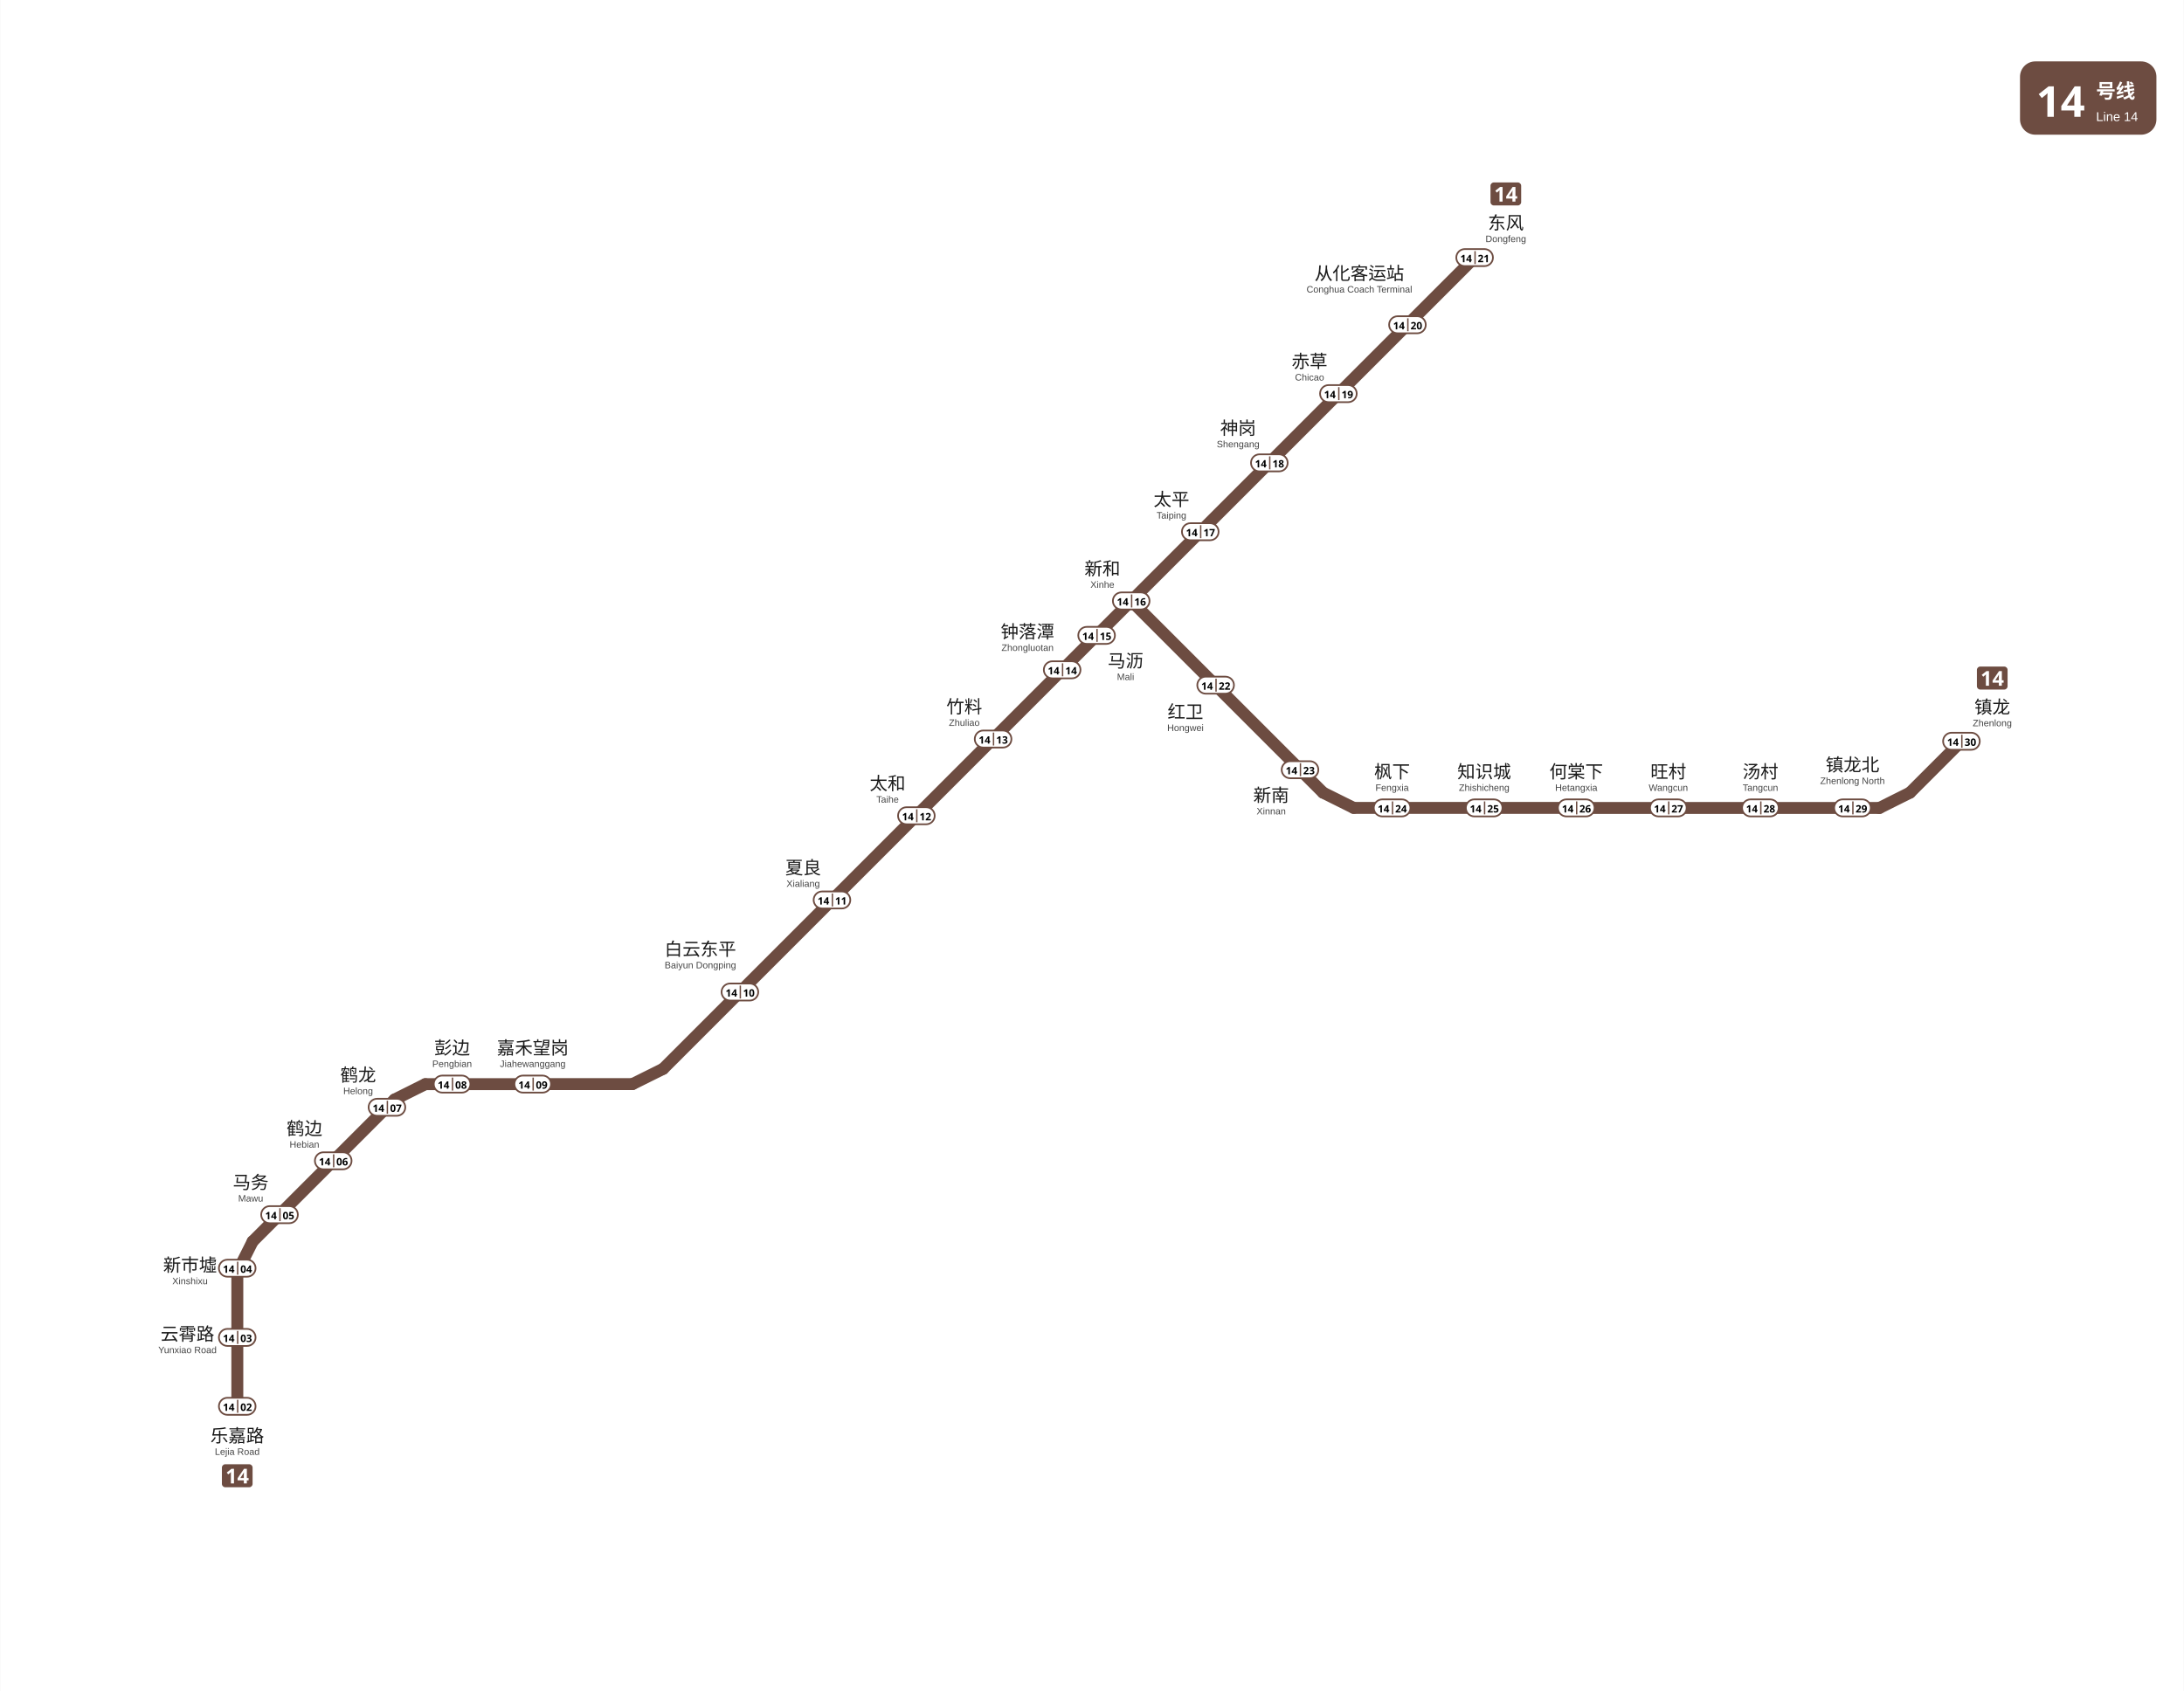
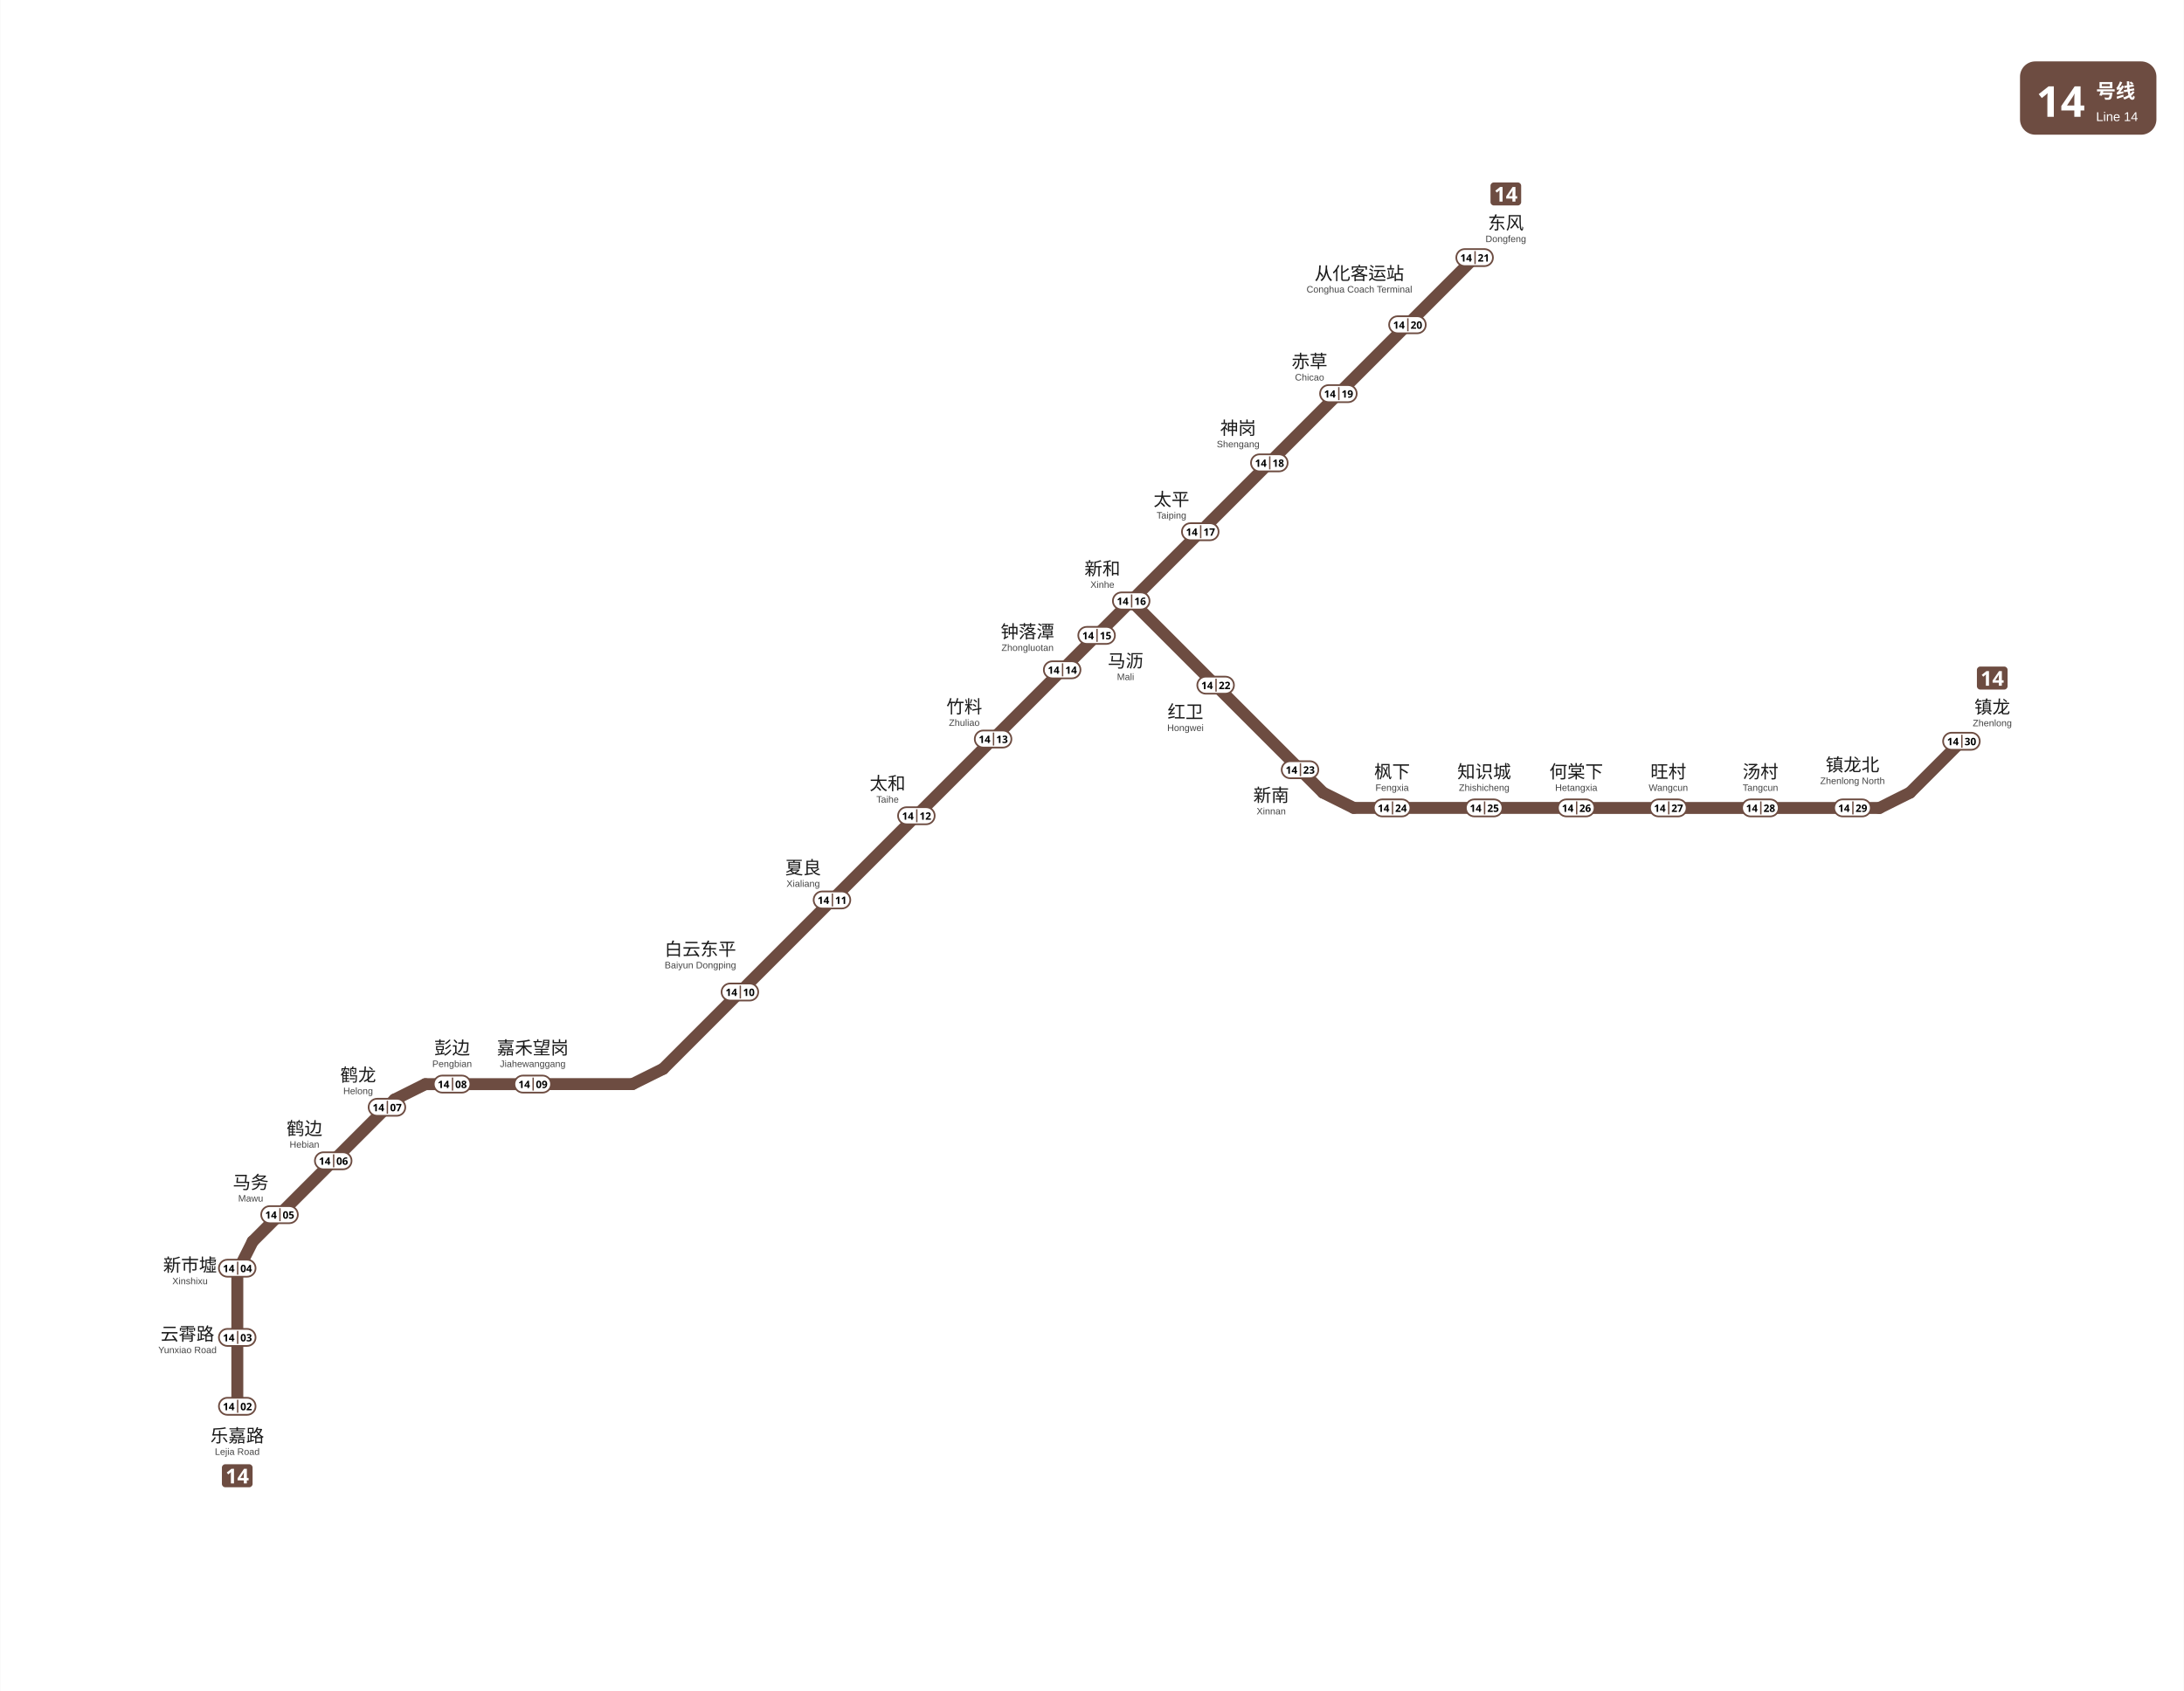
<svg xmlns="http://www.w3.org/2000/svg" viewBox="1186.2 -57.7 1280.6 991.9" data-pins="东风,乐嘉路,云霄路,从化客运站,何棠下,嘉禾望岗,夏良,太和,太平,彭边,新南,新和,新市墟,旺村,枫下,汤村,白云东平,知识城,神岗,竹料,红卫,赤草,钟落潭,镇龙,镇龙北,马务,马沥,鹤边,鹤龙" width="1281" height="992">
  <rect x="1186.2" y="-57.688" width="1280.562" height="991.888" fill="#ffffff" />
  <g id="走廊">
    <line x1="1325.25" y1="767.25" x2="1325.25" y2="690.75" style="fill:none;stroke:#6D4C41;stroke-width:7;stroke-linecap:round" />
    <line x1="1325.20" y1="688.50" x2="1334.25" y2="670.50" style="fill:none;stroke:#6D4C41;stroke-width:7;stroke-linecap:round" />
    <line x1="1334.25" y1="670.50" x2="1417.50" y2="587.25" style="fill:none;stroke:#6D4C41;stroke-width:7;stroke-linecap:round" />
    <line x1="1417.50" y1="587.25" x2="1435.50" y2="578.25" style="fill:none;stroke:#6D4C41;stroke-width:7;stroke-linecap:round" />
    <line x1="1435.50" y1="578.25" x2="1557.00" y2="578.20" style="fill:none;stroke:#6D4C41;stroke-width:7;stroke-linecap:round" />
    <line x1="1557.00" y1="578.20" x2="1575.00" y2="569.25" style="fill:none;stroke:#6D4C41;stroke-width:7;stroke-linecap:round" />
    <line x1="1575.00" y1="569.25" x2="1849.50" y2="294.75" style="fill:none;stroke:#6D4C41;stroke-width:7;stroke-linecap:round" />
    <line x1="1849.50" y1="294.75" x2="2050.88" y2="93.38" style="fill:none;stroke:#6D4C41;stroke-width:7;stroke-linecap:round" />
    <line x1="1849.50" y1="294.75" x2="1962.00" y2="407.25" style="fill:none;stroke:#6D4C41;stroke-width:7;stroke-linecap:round" />
    <line x1="1962.00" y1="407.25" x2="1980.00" y2="416.20" style="fill:none;stroke:#6D4C41;stroke-width:7;stroke-linecap:round" />
    <line x1="1980.00" y1="416.20" x2="2288.25" y2="416.25" style="fill:none;stroke:#6D4C41;stroke-width:7;stroke-linecap:round" />
    <line x1="2288.25" y1="416.25" x2="2306.25" y2="407.25" style="fill:none;stroke:#6D4C41;stroke-width:7;stroke-linecap:round" />
    <line x1="2306.25" y1="407.25" x2="2336.40" y2="377.10" style="fill:none;stroke:#6D4C41;stroke-width:7;stroke-linecap:round" />
  </g>
  <g id="线路徽标">
    <g data-badge="header" transform="translate(2370.76 -21.6883)" data-ink="#FFFFFF" data-box="2370.8,-21.7,2450.8,21.3" data-chip="2370.8,-21.7,2450.8,21.3">
      <rect x="0" y="0" width="80.0" height="43.0" rx="9.0" fill="#6D4C41" />
      <text x="9.5" y="32.5" font-family="'Microsoft YaHei', sans-serif" font-size="25" font-weight="bold" fill="#FFFFFF">14</text>
      <text x="44.6" y="21.5" font-family="'Microsoft YaHei', sans-serif" font-size="11.5" font-weight="600" fill="#FFFFFF">号线</text>
      <text x="44.6" y="35.0" font-family="Arial, sans-serif" font-size="7.5" fill="#FFFFFF">Line 14</text>
    </g>
    <g data-badge="chip" transform="translate(1316.21 801.2)" data-box="1316.2,801.2,1334.2,814.7">
      <path d="M16.04 13.49h-14.09c-1.07 0 -1.95 -0.88 -1.95 -1.95v-9.59c0 -1.07 0.88 -1.95 1.95 -1.95h14.09c1.07 0 1.95 0.88 1.95 1.95v9.59C17.99 12.61 17.11 13.49 16.04 13.49z" fill="#6D4C41" />
      <path d="M7.08 11.24h-1.81v-4.96c0 -0.2 0 -0.47 0.01 -0.81c0.01 -0.34 0.02 -0.64 0.04 -0.89c-0.04 0.05 -0.13 0.13 -0.26 0.26c-0.13 0.12 -0.25 0.23 -0.37 0.33l-0.98 0.79l-0.88 -1.09l2.76 -2.2h1.49V11.24z" fill="#FFFFFF" />
      <path d="M15.65 9.46h-1.03V11.24h-1.76v-1.78h-3.66v-1.26l3.76 -5.53h1.67v5.39h1.03V9.46zM12.85 8.06v-1.45c0 -0.18 0 -0.41 0.01 -0.67c0.01 -0.26 0.02 -0.51 0.03 -0.74c0.01 -0.23 0.02 -0.38 0.03 -0.45h-0.05c-0.07 0.16 -0.15 0.32 -0.23 0.47c-0.08 0.15 -0.18 0.31 -0.28 0.47l-1.57 2.38H12.85z" fill="#FFFFFF" />
    </g>
    <g data-badge="chip" transform="translate(2060.21 49.3193)" data-box="2060.2,49.3,2078.2,62.8">
      <path d="M16.04 13.49h-14.09c-1.07 0 -1.95 -0.88 -1.95 -1.95v-9.59c0 -1.07 0.88 -1.95 1.95 -1.95h14.09c1.07 0 1.95 0.88 1.95 1.95v9.59C17.99 12.61 17.11 13.49 16.04 13.49z" fill="#6D4C41" />
      <path d="M7.08 11.24h-1.81v-4.96c0 -0.2 0 -0.47 0.01 -0.81c0.01 -0.34 0.02 -0.64 0.04 -0.89c-0.04 0.05 -0.13 0.13 -0.26 0.26c-0.13 0.12 -0.25 0.23 -0.37 0.33l-0.98 0.79l-0.88 -1.09l2.76 -2.2h1.49V11.24z" fill="#FFFFFF" />
      <path d="M15.65 9.46h-1.03V11.24h-1.76v-1.78h-3.66v-1.26l3.76 -5.53h1.67v5.39h1.03V9.46zM12.85 8.06v-1.45c0 -0.18 0 -0.41 0.01 -0.67c0.01 -0.26 0.02 -0.51 0.03 -0.74c0.01 -0.23 0.02 -0.38 0.03 -0.45h-0.05c-0.07 0.16 -0.15 0.32 -0.23 0.47c-0.08 0.15 -0.18 0.31 -0.28 0.47l-1.57 2.38H12.85z" fill="#FFFFFF" />
    </g>
    <g data-badge="chip" transform="translate(2345.48 333.289)" data-box="2345.5,333.3,2363.5,346.8">
      <path d="M16.04 13.49h-14.09c-1.07 0 -1.95 -0.88 -1.95 -1.95v-9.59c0 -1.07 0.88 -1.95 1.95 -1.95h14.09c1.07 0 1.95 0.88 1.95 1.95v9.59C17.99 12.61 17.11 13.49 16.04 13.49z" fill="#6D4C41" />
      <path d="M7.08 11.24h-1.81v-4.96c0 -0.2 0 -0.47 0.01 -0.81c0.01 -0.34 0.02 -0.64 0.04 -0.89c-0.04 0.05 -0.13 0.13 -0.26 0.26c-0.13 0.12 -0.25 0.23 -0.37 0.33l-0.98 0.79l-0.88 -1.09l2.76 -2.2h1.49V11.24z" fill="#FFFFFF" />
      <path d="M15.65 9.46h-1.03V11.24h-1.76v-1.78h-3.66v-1.26l3.76 -5.53h1.67v5.39h1.03V9.46zM12.85 8.06v-1.45c0 -0.18 0 -0.41 0.01 -0.67c0.01 -0.26 0.02 -0.51 0.03 -0.74c0.01 -0.23 0.02 -0.38 0.03 -0.45h-0.05c-0.07 0.16 -0.15 0.32 -0.23 0.47c-0.08 0.15 -0.18 0.31 -0.28 0.47l-1.57 2.38H12.85z" fill="#FFFFFF" />
    </g>
  </g>
  <g id="站名标注" font-family="'Microsoft YaHei', 'PingFang SC', sans-serif">
    <text x="1325.20" y="788.20" text-anchor="middle" font-size="10.5" font-weight="500" fill="#1a1a1a">乐嘉路</text>
    <text x="1325.20" y="795.70" text-anchor="middle" font-size="5.5" font-family="Arial, sans-serif" fill="#444444">Lejia Road</text>
    <text x="1296.00" y="728.54" text-anchor="middle" font-size="10.5" font-weight="500" fill="#1a1a1a">云霄路</text>
    <text x="1296.00" y="736.04" text-anchor="middle" font-size="5.5" font-family="Arial, sans-serif" fill="#444444">Yunxiao Road</text>
    <text x="1297.50" y="688.10" text-anchor="middle" font-size="10.5" font-weight="500" fill="#1a1a1a">新市墟</text>
    <text x="1297.50" y="695.60" text-anchor="middle" font-size="5.5" font-family="Arial, sans-serif" fill="#444444">Xinshixu</text>
    <text x="1333.10" y="639.60" text-anchor="middle" font-size="10.5" font-weight="500" fill="#1a1a1a">马务</text>
    <text x="1333.10" y="647.10" text-anchor="middle" font-size="5.5" font-family="Arial, sans-serif" fill="#444444">Mawu</text>
    <text x="1364.60" y="608.00" text-anchor="middle" font-size="10.5" font-weight="500" fill="#1a1a1a">鹤边</text>
    <text x="1364.60" y="615.50" text-anchor="middle" font-size="5.5" font-family="Arial, sans-serif" fill="#444444">Hebian</text>
    <text x="1451.20" y="560.70" text-anchor="middle" font-size="10.5" font-weight="500" fill="#1a1a1a">彭边</text>
    <text x="1451.20" y="568.20" text-anchor="middle" font-size="5.5" font-family="Arial, sans-serif" fill="#444444">Pengbian</text>
    <text x="1498.50" y="560.70" text-anchor="middle" font-size="10.5" font-weight="500" fill="#1a1a1a">嘉禾望岗</text>
    <text x="1498.50" y="568.20" text-anchor="middle" font-size="5.5" font-family="Arial, sans-serif" fill="#444444">Jiahewanggang</text>
    <text x="1596.80" y="502.80" text-anchor="middle" font-size="10.5" font-weight="500" fill="#1a1a1a">白云东平</text>
    <text x="1596.80" y="510.30" text-anchor="middle" font-size="5.5" font-family="Arial, sans-serif" fill="#444444">Baiyun Dongping</text>
    <text x="1657.10" y="455.00" text-anchor="middle" font-size="10.5" font-weight="500" fill="#1a1a1a">夏良</text>
    <text x="1657.10" y="462.50" text-anchor="middle" font-size="5.5" font-family="Arial, sans-serif" fill="#444444">Xialiang</text>
    <text x="1706.60" y="405.60" text-anchor="middle" font-size="10.5" font-weight="500" fill="#1a1a1a">太和</text>
    <text x="1706.60" y="413.10" text-anchor="middle" font-size="5.5" font-family="Arial, sans-serif" fill="#444444">Taihe</text>
    <text x="1751.60" y="360.60" text-anchor="middle" font-size="10.5" font-weight="500" fill="#1a1a1a">竹料</text>
    <text x="1751.60" y="368.10" text-anchor="middle" font-size="5.5" font-family="Arial, sans-serif" fill="#444444">Zhuliao</text>
    <text x="1788.70" y="316.60" text-anchor="middle" font-size="10.5" font-weight="500" fill="#1a1a1a">钟落潭</text>
    <text x="1788.70" y="324.10" text-anchor="middle" font-size="5.5" font-family="Arial, sans-serif" fill="#444444">Zhongluotan</text>
    <text x="1846.20" y="333.70" text-anchor="middle" font-size="10.5" font-weight="500" fill="#1a1a1a">马沥</text>
    <text x="1846.20" y="341.20" text-anchor="middle" font-size="5.5" font-family="Arial, sans-serif" fill="#444444">Mali</text>
    <text x="1881.30" y="363.60" text-anchor="middle" font-size="10.5" font-weight="500" fill="#1a1a1a">红卫</text>
    <text x="1881.30" y="371.10" text-anchor="middle" font-size="5.5" font-family="Arial, sans-serif" fill="#444444">Hongwei</text>
    <text x="2002.50" y="398.70" text-anchor="middle" font-size="10.5" font-weight="500" fill="#1a1a1a">枫下</text>
    <text x="2002.50" y="406.20" text-anchor="middle" font-size="5.5" font-family="Arial, sans-serif" fill="#444444">Fengxia</text>
    <text x="2056.50" y="398.70" text-anchor="middle" font-size="10.5" font-weight="500" fill="#1a1a1a">知识城</text>
    <text x="2056.50" y="406.20" text-anchor="middle" font-size="5.5" font-family="Arial, sans-serif" fill="#444444">Zhishicheng</text>
    <text x="2110.50" y="398.70" text-anchor="middle" font-size="10.5" font-weight="500" fill="#1a1a1a">何棠下</text>
    <text x="2110.50" y="406.20" text-anchor="middle" font-size="5.5" font-family="Arial, sans-serif" fill="#444444">Hetangxia</text>
    <text x="2164.50" y="398.70" text-anchor="middle" font-size="10.5" font-weight="500" fill="#1a1a1a">旺村</text>
    <text x="2164.50" y="406.20" text-anchor="middle" font-size="5.5" font-family="Arial, sans-serif" fill="#444444">Wangcun</text>
    <text x="2218.50" y="398.70" text-anchor="middle" font-size="10.5" font-weight="500" fill="#1a1a1a">汤村</text>
    <text x="2218.50" y="406.20" text-anchor="middle" font-size="5.5" font-family="Arial, sans-serif" fill="#444444">Tangcun</text>
    <text x="2272.50" y="394.70" text-anchor="middle" font-size="10.5" font-weight="500" fill="#1a1a1a">镇龙北</text>
    <text x="2272.50" y="402.20" text-anchor="middle" font-size="5.5" font-family="Arial, sans-serif" fill="#444444">Zhenlong North</text>
    <text x="2354.50" y="360.80" text-anchor="middle" font-size="10.5" font-weight="500" fill="#1a1a1a">镇龙</text>
    <text x="2354.50" y="368.30" text-anchor="middle" font-size="5.5" font-family="Arial, sans-serif" fill="#444444">Zhenlong</text>
    <text x="1873.10" y="239.00" text-anchor="middle" font-size="10.5" font-weight="500" fill="#1a1a1a">太平</text>
    <text x="1873.10" y="246.50" text-anchor="middle" font-size="5.5" font-family="Arial, sans-serif" fill="#444444">Taiping</text>
    <text x="1912.20" y="197.20" text-anchor="middle" font-size="10.5" font-weight="500" fill="#1a1a1a">神岗</text>
    <text x="1912.20" y="204.70" text-anchor="middle" font-size="5.5" font-family="Arial, sans-serif" fill="#444444">Shengang</text>
    <text x="1954.10" y="158.00" text-anchor="middle" font-size="10.5" font-weight="500" fill="#1a1a1a">赤草</text>
    <text x="1954.10" y="165.50" text-anchor="middle" font-size="5.5" font-family="Arial, sans-serif" fill="#444444">Chicao</text>
    <text x="1983.30" y="106.40" text-anchor="middle" font-size="10.5" font-weight="500" fill="#1a1a1a">从化客运站</text>
    <text x="1983.30" y="113.90" text-anchor="middle" font-size="5.5" font-family="Arial, sans-serif" fill="#444444">Conghua Coach Terminal</text>
    <text x="2069.20" y="76.80" text-anchor="middle" font-size="10.5" font-weight="500" fill="#1a1a1a">东风</text>
    <text x="2069.20" y="84.30" text-anchor="middle" font-size="5.5" font-family="Arial, sans-serif" fill="#444444">Dongfeng</text>
    <text x="1396.10" y="576.60" text-anchor="middle" font-size="10.5" font-weight="500" fill="#1a1a1a">鹤龙</text>
    <text x="1396.10" y="584.10" text-anchor="middle" font-size="5.5" font-family="Arial, sans-serif" fill="#444444">Helong</text>
    <text x="1832.60" y="279.60" text-anchor="middle" font-size="10.5" font-weight="500" fill="#1a1a1a">新和</text>
    <text x="1832.60" y="287.10" text-anchor="middle" font-size="5.5" font-family="Arial, sans-serif" fill="#444444">Xinhe</text>
    <text x="1931.60" y="412.50" text-anchor="middle" font-size="10.5" font-weight="500" fill="#1a1a1a">新南</text>
    <text x="1931.60" y="420.00" text-anchor="middle" font-size="5.5" font-family="Arial, sans-serif" fill="#444444">Xinnan</text>
  </g>
  <g id="编号牌" font-family="'Microsoft YaHei', 'PingFang SC', sans-serif">
    <rect x="1314.45" y="762.20" width="21.50" height="10.00" rx="5.00" fill="#FFFFFF" stroke="#6D4C41" stroke-width="1.0" />
    <line x1="1325.45" y1="763.40" x2="1325.45" y2="771.00" stroke="#6D4C41" stroke-width="0.8" />
-     <text x="1320.20" y="767.56" text-anchor="middle" dominant-baseline="central" font-size="6.0" font-weight="700" fill="#000000">14</text>
-     <text x="1330.45" y="767.56" text-anchor="middle" dominant-baseline="central" font-size="6.0" font-weight="700" fill="#000000">02</text>
+     <text x="1320.20" y="767.20" text-anchor="middle" dominant-baseline="central" font-size="6.0" font-weight="700" fill="#000000">14</text>
+     <text x="1330.45" y="767.20" text-anchor="middle" dominant-baseline="central" font-size="6.0" font-weight="700" fill="#000000">02</text>
    <rect x="1314.45" y="721.80" width="21.50" height="10.00" rx="5.00" fill="#FFFFFF" stroke="#6D4C41" stroke-width="1.0" />
    <line x1="1325.45" y1="723.00" x2="1325.45" y2="730.60" stroke="#6D4C41" stroke-width="0.8" />
-     <text x="1320.20" y="727.16" text-anchor="middle" dominant-baseline="central" font-size="6.0" font-weight="700" fill="#000000">14</text>
-     <text x="1330.45" y="727.16" text-anchor="middle" dominant-baseline="central" font-size="6.0" font-weight="700" fill="#000000">03</text>
+     <text x="1320.20" y="726.80" text-anchor="middle" dominant-baseline="central" font-size="6.0" font-weight="700" fill="#000000">14</text>
+     <text x="1330.45" y="726.80" text-anchor="middle" dominant-baseline="central" font-size="6.0" font-weight="700" fill="#000000">03</text>
    <rect x="1314.45" y="681.20" width="21.50" height="10.00" rx="5.00" fill="#FFFFFF" stroke="#6D4C41" stroke-width="1.0" />
    <line x1="1325.45" y1="682.40" x2="1325.45" y2="690.00" stroke="#6D4C41" stroke-width="0.8" />
-     <text x="1320.20" y="686.56" text-anchor="middle" dominant-baseline="central" font-size="6.0" font-weight="700" fill="#000000">14</text>
-     <text x="1330.45" y="686.56" text-anchor="middle" dominant-baseline="central" font-size="6.0" font-weight="700" fill="#000000">04</text>
+     <text x="1320.20" y="686.20" text-anchor="middle" dominant-baseline="central" font-size="6.0" font-weight="700" fill="#000000">14</text>
+     <text x="1330.45" y="686.20" text-anchor="middle" dominant-baseline="central" font-size="6.0" font-weight="700" fill="#000000">04</text>
    <rect x="1339.25" y="649.80" width="21.50" height="10.00" rx="5.00" fill="#FFFFFF" stroke="#6D4C41" stroke-width="1.0" />
    <line x1="1350.25" y1="651.00" x2="1350.25" y2="658.60" stroke="#6D4C41" stroke-width="0.8" />
-     <text x="1345.00" y="655.16" text-anchor="middle" dominant-baseline="central" font-size="6.0" font-weight="700" fill="#000000">14</text>
-     <text x="1355.25" y="655.16" text-anchor="middle" dominant-baseline="central" font-size="6.0" font-weight="700" fill="#000000">05</text>
+     <text x="1345.00" y="654.80" text-anchor="middle" dominant-baseline="central" font-size="6.0" font-weight="700" fill="#000000">14</text>
+     <text x="1355.25" y="654.80" text-anchor="middle" dominant-baseline="central" font-size="6.0" font-weight="700" fill="#000000">05</text>
    <rect x="1370.75" y="618.20" width="21.50" height="10.00" rx="5.00" fill="#FFFFFF" stroke="#6D4C41" stroke-width="1.0" />
    <line x1="1381.75" y1="619.40" x2="1381.75" y2="627.00" stroke="#6D4C41" stroke-width="0.8" />
-     <text x="1376.50" y="623.56" text-anchor="middle" dominant-baseline="central" font-size="6.0" font-weight="700" fill="#000000">14</text>
-     <text x="1386.75" y="623.56" text-anchor="middle" dominant-baseline="central" font-size="6.0" font-weight="700" fill="#000000">06</text>
+     <text x="1376.50" y="623.20" text-anchor="middle" dominant-baseline="central" font-size="6.0" font-weight="700" fill="#000000">14</text>
+     <text x="1386.75" y="623.20" text-anchor="middle" dominant-baseline="central" font-size="6.0" font-weight="700" fill="#000000">06</text>
    <rect x="1402.25" y="586.80" width="21.50" height="10.00" rx="5.00" fill="#FFFFFF" stroke="#6D4C41" stroke-width="1.0" />
    <line x1="1413.25" y1="588.00" x2="1413.25" y2="595.60" stroke="#6D4C41" stroke-width="0.8" />
-     <text x="1408.00" y="592.16" text-anchor="middle" dominant-baseline="central" font-size="6.0" font-weight="700" fill="#000000">14</text>
-     <text x="1418.25" y="592.16" text-anchor="middle" dominant-baseline="central" font-size="6.0" font-weight="700" fill="#000000">07</text>
+     <text x="1408.00" y="591.80" text-anchor="middle" dominant-baseline="central" font-size="6.0" font-weight="700" fill="#000000">14</text>
+     <text x="1418.25" y="591.80" text-anchor="middle" dominant-baseline="central" font-size="6.0" font-weight="700" fill="#000000">07</text>
    <rect x="1440.45" y="573.20" width="21.50" height="10.00" rx="5.00" fill="#FFFFFF" stroke="#6D4C41" stroke-width="1.0" />
    <line x1="1451.45" y1="574.40" x2="1451.45" y2="582.00" stroke="#6D4C41" stroke-width="0.8" />
-     <text x="1446.20" y="578.56" text-anchor="middle" dominant-baseline="central" font-size="6.0" font-weight="700" fill="#000000">14</text>
-     <text x="1456.45" y="578.56" text-anchor="middle" dominant-baseline="central" font-size="6.0" font-weight="700" fill="#000000">08</text>
+     <text x="1446.20" y="578.20" text-anchor="middle" dominant-baseline="central" font-size="6.0" font-weight="700" fill="#000000">14</text>
+     <text x="1456.45" y="578.20" text-anchor="middle" dominant-baseline="central" font-size="6.0" font-weight="700" fill="#000000">08</text>
    <rect x="1487.75" y="573.20" width="21.50" height="10.00" rx="5.00" fill="#FFFFFF" stroke="#6D4C41" stroke-width="1.0" />
    <line x1="1498.75" y1="574.40" x2="1498.75" y2="582.00" stroke="#6D4C41" stroke-width="0.8" />
-     <text x="1493.50" y="578.56" text-anchor="middle" dominant-baseline="central" font-size="6.0" font-weight="700" fill="#000000">14</text>
-     <text x="1503.75" y="578.56" text-anchor="middle" dominant-baseline="central" font-size="6.0" font-weight="700" fill="#000000">09</text>
+     <text x="1493.50" y="578.20" text-anchor="middle" dominant-baseline="central" font-size="6.0" font-weight="700" fill="#000000">14</text>
+     <text x="1503.75" y="578.20" text-anchor="middle" dominant-baseline="central" font-size="6.0" font-weight="700" fill="#000000">09</text>
    <rect x="1609.25" y="519.20" width="21.50" height="10.00" rx="5.00" fill="#FFFFFF" stroke="#6D4C41" stroke-width="1.0" />
    <line x1="1620.25" y1="520.40" x2="1620.25" y2="528.00" stroke="#6D4C41" stroke-width="0.8" />
-     <text x="1615.00" y="524.56" text-anchor="middle" dominant-baseline="central" font-size="6.0" font-weight="700" fill="#000000">14</text>
-     <text x="1625.25" y="524.56" text-anchor="middle" dominant-baseline="central" font-size="6.0" font-weight="700" fill="#000000">10</text>
+     <text x="1615.00" y="524.20" text-anchor="middle" dominant-baseline="central" font-size="6.0" font-weight="700" fill="#000000">14</text>
+     <text x="1625.25" y="524.20" text-anchor="middle" dominant-baseline="central" font-size="6.0" font-weight="700" fill="#000000">10</text>
    <rect x="1663.25" y="465.20" width="21.50" height="10.00" rx="5.00" fill="#FFFFFF" stroke="#6D4C41" stroke-width="1.0" />
    <line x1="1674.25" y1="466.40" x2="1674.25" y2="474.00" stroke="#6D4C41" stroke-width="0.8" />
-     <text x="1669.00" y="470.56" text-anchor="middle" dominant-baseline="central" font-size="6.0" font-weight="700" fill="#000000">14</text>
-     <text x="1679.25" y="470.56" text-anchor="middle" dominant-baseline="central" font-size="6.0" font-weight="700" fill="#000000">11</text>
+     <text x="1669.00" y="470.20" text-anchor="middle" dominant-baseline="central" font-size="6.0" font-weight="700" fill="#000000">14</text>
+     <text x="1679.25" y="470.20" text-anchor="middle" dominant-baseline="central" font-size="6.0" font-weight="700" fill="#000000">11</text>
    <rect x="1712.75" y="415.80" width="21.50" height="10.00" rx="5.00" fill="#FFFFFF" stroke="#6D4C41" stroke-width="1.0" />
    <line x1="1723.75" y1="417.00" x2="1723.75" y2="424.60" stroke="#6D4C41" stroke-width="0.8" />
-     <text x="1718.50" y="421.16" text-anchor="middle" dominant-baseline="central" font-size="6.0" font-weight="700" fill="#000000">14</text>
-     <text x="1728.75" y="421.16" text-anchor="middle" dominant-baseline="central" font-size="6.0" font-weight="700" fill="#000000">12</text>
+     <text x="1718.50" y="420.80" text-anchor="middle" dominant-baseline="central" font-size="6.0" font-weight="700" fill="#000000">14</text>
+     <text x="1728.75" y="420.80" text-anchor="middle" dominant-baseline="central" font-size="6.0" font-weight="700" fill="#000000">12</text>
    <rect x="1757.75" y="370.80" width="21.50" height="10.00" rx="5.00" fill="#FFFFFF" stroke="#6D4C41" stroke-width="1.0" />
    <line x1="1768.75" y1="372.00" x2="1768.75" y2="379.60" stroke="#6D4C41" stroke-width="0.8" />
-     <text x="1763.50" y="376.16" text-anchor="middle" dominant-baseline="central" font-size="6.0" font-weight="700" fill="#000000">14</text>
-     <text x="1773.75" y="376.16" text-anchor="middle" dominant-baseline="central" font-size="6.0" font-weight="700" fill="#000000">13</text>
+     <text x="1763.50" y="375.80" text-anchor="middle" dominant-baseline="central" font-size="6.0" font-weight="700" fill="#000000">14</text>
+     <text x="1773.75" y="375.80" text-anchor="middle" dominant-baseline="central" font-size="6.0" font-weight="700" fill="#000000">13</text>
    <rect x="1798.25" y="330.20" width="21.50" height="10.00" rx="5.00" fill="#FFFFFF" stroke="#6D4C41" stroke-width="1.0" />
    <line x1="1809.25" y1="331.40" x2="1809.25" y2="339.00" stroke="#6D4C41" stroke-width="0.8" />
-     <text x="1804.00" y="335.56" text-anchor="middle" dominant-baseline="central" font-size="6.0" font-weight="700" fill="#000000">14</text>
-     <text x="1814.25" y="335.56" text-anchor="middle" dominant-baseline="central" font-size="6.0" font-weight="700" fill="#000000">14</text>
+     <text x="1804.00" y="335.20" text-anchor="middle" dominant-baseline="central" font-size="6.0" font-weight="700" fill="#000000">14</text>
+     <text x="1814.25" y="335.20" text-anchor="middle" dominant-baseline="central" font-size="6.0" font-weight="700" fill="#000000">14</text>
    <rect x="1818.45" y="310.00" width="21.50" height="10.00" rx="5.00" fill="#FFFFFF" stroke="#6D4C41" stroke-width="1.0" />
    <line x1="1829.45" y1="311.20" x2="1829.45" y2="318.80" stroke="#6D4C41" stroke-width="0.8" />
-     <text x="1824.20" y="315.36" text-anchor="middle" dominant-baseline="central" font-size="6.0" font-weight="700" fill="#000000">14</text>
-     <text x="1834.45" y="315.36" text-anchor="middle" dominant-baseline="central" font-size="6.0" font-weight="700" fill="#000000">15</text>
+     <text x="1824.20" y="315.00" text-anchor="middle" dominant-baseline="central" font-size="6.0" font-weight="700" fill="#000000">14</text>
+     <text x="1834.45" y="315.00" text-anchor="middle" dominant-baseline="central" font-size="6.0" font-weight="700" fill="#000000">15</text>
    <rect x="1838.75" y="289.80" width="21.50" height="10.00" rx="5.00" fill="#FFFFFF" stroke="#6D4C41" stroke-width="1.0" />
    <line x1="1849.75" y1="291.00" x2="1849.75" y2="298.60" stroke="#6D4C41" stroke-width="0.8" />
-     <text x="1844.50" y="295.16" text-anchor="middle" dominant-baseline="central" font-size="6.0" font-weight="700" fill="#000000">14</text>
-     <text x="1854.75" y="295.16" text-anchor="middle" dominant-baseline="central" font-size="6.0" font-weight="700" fill="#000000">16</text>
+     <text x="1844.50" y="294.80" text-anchor="middle" dominant-baseline="central" font-size="6.0" font-weight="700" fill="#000000">14</text>
+     <text x="1854.75" y="294.80" text-anchor="middle" dominant-baseline="central" font-size="6.0" font-weight="700" fill="#000000">16</text>
    <rect x="1888.25" y="339.20" width="21.50" height="10.00" rx="5.00" fill="#FFFFFF" stroke="#6D4C41" stroke-width="1.0" />
    <line x1="1899.25" y1="340.40" x2="1899.25" y2="348.00" stroke="#6D4C41" stroke-width="0.8" />
-     <text x="1894.00" y="344.56" text-anchor="middle" dominant-baseline="central" font-size="6.0" font-weight="700" fill="#000000">14</text>
-     <text x="1904.25" y="344.56" text-anchor="middle" dominant-baseline="central" font-size="6.0" font-weight="700" fill="#000000">22</text>
+     <text x="1894.00" y="344.20" text-anchor="middle" dominant-baseline="central" font-size="6.0" font-weight="700" fill="#000000">14</text>
+     <text x="1904.25" y="344.20" text-anchor="middle" dominant-baseline="central" font-size="6.0" font-weight="700" fill="#000000">22</text>
    <rect x="1937.75" y="388.80" width="21.50" height="10.00" rx="5.00" fill="#FFFFFF" stroke="#6D4C41" stroke-width="1.0" />
    <line x1="1948.75" y1="390.00" x2="1948.75" y2="397.60" stroke="#6D4C41" stroke-width="0.8" />
-     <text x="1943.50" y="394.16" text-anchor="middle" dominant-baseline="central" font-size="6.0" font-weight="700" fill="#000000">14</text>
-     <text x="1953.75" y="394.16" text-anchor="middle" dominant-baseline="central" font-size="6.0" font-weight="700" fill="#000000">23</text>
+     <text x="1943.50" y="393.80" text-anchor="middle" dominant-baseline="central" font-size="6.0" font-weight="700" fill="#000000">14</text>
+     <text x="1953.75" y="393.80" text-anchor="middle" dominant-baseline="central" font-size="6.0" font-weight="700" fill="#000000">23</text>
    <rect x="1991.75" y="411.20" width="21.50" height="10.00" rx="5.00" fill="#FFFFFF" stroke="#6D4C41" stroke-width="1.0" />
    <line x1="2002.75" y1="412.40" x2="2002.75" y2="420.00" stroke="#6D4C41" stroke-width="0.8" />
-     <text x="1997.50" y="416.56" text-anchor="middle" dominant-baseline="central" font-size="6.0" font-weight="700" fill="#000000">14</text>
-     <text x="2007.75" y="416.56" text-anchor="middle" dominant-baseline="central" font-size="6.0" font-weight="700" fill="#000000">24</text>
+     <text x="1997.50" y="416.20" text-anchor="middle" dominant-baseline="central" font-size="6.0" font-weight="700" fill="#000000">14</text>
+     <text x="2007.75" y="416.20" text-anchor="middle" dominant-baseline="central" font-size="6.0" font-weight="700" fill="#000000">24</text>
    <rect x="2045.75" y="411.20" width="21.50" height="10.00" rx="5.00" fill="#FFFFFF" stroke="#6D4C41" stroke-width="1.0" />
    <line x1="2056.75" y1="412.40" x2="2056.75" y2="420.00" stroke="#6D4C41" stroke-width="0.8" />
-     <text x="2051.50" y="416.56" text-anchor="middle" dominant-baseline="central" font-size="6.0" font-weight="700" fill="#000000">14</text>
-     <text x="2061.75" y="416.56" text-anchor="middle" dominant-baseline="central" font-size="6.0" font-weight="700" fill="#000000">25</text>
+     <text x="2051.50" y="416.20" text-anchor="middle" dominant-baseline="central" font-size="6.0" font-weight="700" fill="#000000">14</text>
+     <text x="2061.75" y="416.20" text-anchor="middle" dominant-baseline="central" font-size="6.0" font-weight="700" fill="#000000">25</text>
    <rect x="2099.75" y="411.20" width="21.50" height="10.00" rx="5.00" fill="#FFFFFF" stroke="#6D4C41" stroke-width="1.0" />
    <line x1="2110.75" y1="412.40" x2="2110.75" y2="420.00" stroke="#6D4C41" stroke-width="0.8" />
-     <text x="2105.50" y="416.56" text-anchor="middle" dominant-baseline="central" font-size="6.0" font-weight="700" fill="#000000">14</text>
-     <text x="2115.75" y="416.56" text-anchor="middle" dominant-baseline="central" font-size="6.0" font-weight="700" fill="#000000">26</text>
+     <text x="2105.50" y="416.20" text-anchor="middle" dominant-baseline="central" font-size="6.0" font-weight="700" fill="#000000">14</text>
+     <text x="2115.75" y="416.20" text-anchor="middle" dominant-baseline="central" font-size="6.0" font-weight="700" fill="#000000">26</text>
    <rect x="2153.75" y="411.20" width="21.50" height="10.00" rx="5.00" fill="#FFFFFF" stroke="#6D4C41" stroke-width="1.0" />
    <line x1="2164.75" y1="412.40" x2="2164.75" y2="420.00" stroke="#6D4C41" stroke-width="0.8" />
-     <text x="2159.50" y="416.56" text-anchor="middle" dominant-baseline="central" font-size="6.0" font-weight="700" fill="#000000">14</text>
-     <text x="2169.75" y="416.56" text-anchor="middle" dominant-baseline="central" font-size="6.0" font-weight="700" fill="#000000">27</text>
+     <text x="2159.50" y="416.20" text-anchor="middle" dominant-baseline="central" font-size="6.0" font-weight="700" fill="#000000">14</text>
+     <text x="2169.75" y="416.20" text-anchor="middle" dominant-baseline="central" font-size="6.0" font-weight="700" fill="#000000">27</text>
    <rect x="2207.75" y="411.20" width="21.50" height="10.00" rx="5.00" fill="#FFFFFF" stroke="#6D4C41" stroke-width="1.0" />
    <line x1="2218.75" y1="412.40" x2="2218.75" y2="420.00" stroke="#6D4C41" stroke-width="0.8" />
-     <text x="2213.50" y="416.56" text-anchor="middle" dominant-baseline="central" font-size="6.0" font-weight="700" fill="#000000">14</text>
-     <text x="2223.75" y="416.56" text-anchor="middle" dominant-baseline="central" font-size="6.0" font-weight="700" fill="#000000">28</text>
+     <text x="2213.50" y="416.20" text-anchor="middle" dominant-baseline="central" font-size="6.0" font-weight="700" fill="#000000">14</text>
+     <text x="2223.75" y="416.20" text-anchor="middle" dominant-baseline="central" font-size="6.0" font-weight="700" fill="#000000">28</text>
    <rect x="2261.75" y="411.20" width="21.50" height="10.00" rx="5.00" fill="#FFFFFF" stroke="#6D4C41" stroke-width="1.0" />
    <line x1="2272.75" y1="412.40" x2="2272.75" y2="420.00" stroke="#6D4C41" stroke-width="0.8" />
-     <text x="2267.50" y="416.56" text-anchor="middle" dominant-baseline="central" font-size="6.0" font-weight="700" fill="#000000">14</text>
-     <text x="2277.75" y="416.56" text-anchor="middle" dominant-baseline="central" font-size="6.0" font-weight="700" fill="#000000">29</text>
+     <text x="2267.50" y="416.20" text-anchor="middle" dominant-baseline="central" font-size="6.0" font-weight="700" fill="#000000">14</text>
+     <text x="2277.75" y="416.20" text-anchor="middle" dominant-baseline="central" font-size="6.0" font-weight="700" fill="#000000">29</text>
    <rect x="2325.65" y="372.10" width="21.50" height="10.00" rx="5.00" fill="#FFFFFF" stroke="#6D4C41" stroke-width="1.0" />
    <line x1="2336.65" y1="373.30" x2="2336.65" y2="380.90" stroke="#6D4C41" stroke-width="0.8" />
-     <text x="2331.40" y="377.46" text-anchor="middle" dominant-baseline="central" font-size="6.0" font-weight="700" fill="#000000">14</text>
-     <text x="2341.65" y="377.46" text-anchor="middle" dominant-baseline="central" font-size="6.0" font-weight="700" fill="#000000">30</text>
+     <text x="2331.40" y="377.10" text-anchor="middle" dominant-baseline="central" font-size="6.0" font-weight="700" fill="#000000">14</text>
+     <text x="2341.65" y="377.10" text-anchor="middle" dominant-baseline="central" font-size="6.0" font-weight="700" fill="#000000">30</text>
    <rect x="1879.25" y="249.20" width="21.50" height="10.00" rx="5.00" fill="#FFFFFF" stroke="#6D4C41" stroke-width="1.0" />
    <line x1="1890.25" y1="250.40" x2="1890.25" y2="258.00" stroke="#6D4C41" stroke-width="0.8" />
-     <text x="1885.00" y="254.56" text-anchor="middle" dominant-baseline="central" font-size="6.0" font-weight="700" fill="#000000">14</text>
-     <text x="1895.25" y="254.56" text-anchor="middle" dominant-baseline="central" font-size="6.0" font-weight="700" fill="#000000">17</text>
+     <text x="1885.00" y="254.20" text-anchor="middle" dominant-baseline="central" font-size="6.0" font-weight="700" fill="#000000">14</text>
+     <text x="1895.25" y="254.20" text-anchor="middle" dominant-baseline="central" font-size="6.0" font-weight="700" fill="#000000">17</text>
    <rect x="1919.75" y="208.80" width="21.50" height="10.00" rx="5.00" fill="#FFFFFF" stroke="#6D4C41" stroke-width="1.0" />
    <line x1="1930.75" y1="210.00" x2="1930.75" y2="217.60" stroke="#6D4C41" stroke-width="0.8" />
-     <text x="1925.50" y="214.16" text-anchor="middle" dominant-baseline="central" font-size="6.0" font-weight="700" fill="#000000">14</text>
-     <text x="1935.75" y="214.16" text-anchor="middle" dominant-baseline="central" font-size="6.0" font-weight="700" fill="#000000">18</text>
+     <text x="1925.50" y="213.80" text-anchor="middle" dominant-baseline="central" font-size="6.0" font-weight="700" fill="#000000">14</text>
+     <text x="1935.75" y="213.80" text-anchor="middle" dominant-baseline="central" font-size="6.0" font-weight="700" fill="#000000">18</text>
    <rect x="1960.25" y="168.20" width="21.50" height="10.00" rx="5.00" fill="#FFFFFF" stroke="#6D4C41" stroke-width="1.0" />
    <line x1="1971.25" y1="169.40" x2="1971.25" y2="177.00" stroke="#6D4C41" stroke-width="0.8" />
-     <text x="1966.00" y="173.56" text-anchor="middle" dominant-baseline="central" font-size="6.0" font-weight="700" fill="#000000">14</text>
-     <text x="1976.25" y="173.56" text-anchor="middle" dominant-baseline="central" font-size="6.0" font-weight="700" fill="#000000">19</text>
+     <text x="1966.00" y="173.20" text-anchor="middle" dominant-baseline="central" font-size="6.0" font-weight="700" fill="#000000">14</text>
+     <text x="1976.25" y="173.20" text-anchor="middle" dominant-baseline="central" font-size="6.0" font-weight="700" fill="#000000">19</text>
    <rect x="2000.75" y="127.80" width="21.50" height="10.00" rx="5.00" fill="#FFFFFF" stroke="#6D4C41" stroke-width="1.0" />
    <line x1="2011.75" y1="129.00" x2="2011.75" y2="136.60" stroke="#6D4C41" stroke-width="0.8" />
-     <text x="2006.50" y="133.16" text-anchor="middle" dominant-baseline="central" font-size="6.0" font-weight="700" fill="#000000">14</text>
-     <text x="2016.75" y="133.16" text-anchor="middle" dominant-baseline="central" font-size="6.0" font-weight="700" fill="#000000">20</text>
+     <text x="2006.50" y="132.80" text-anchor="middle" dominant-baseline="central" font-size="6.0" font-weight="700" fill="#000000">14</text>
+     <text x="2016.75" y="132.80" text-anchor="middle" dominant-baseline="central" font-size="6.0" font-weight="700" fill="#000000">20</text>
    <rect x="2040.15" y="88.40" width="21.50" height="10.00" rx="5.00" fill="#FFFFFF" stroke="#6D4C41" stroke-width="1.0" />
    <line x1="2051.15" y1="89.60" x2="2051.15" y2="97.20" stroke="#6D4C41" stroke-width="0.8" />
-     <text x="2045.90" y="93.76" text-anchor="middle" dominant-baseline="central" font-size="6.0" font-weight="700" fill="#000000">14</text>
-     <text x="2056.15" y="93.76" text-anchor="middle" dominant-baseline="central" font-size="6.0" font-weight="700" fill="#000000">21</text>
+     <text x="2045.90" y="93.40" text-anchor="middle" dominant-baseline="central" font-size="6.0" font-weight="700" fill="#000000">14</text>
+     <text x="2056.15" y="93.40" text-anchor="middle" dominant-baseline="central" font-size="6.0" font-weight="700" fill="#000000">21</text>
  </g>
</svg>
